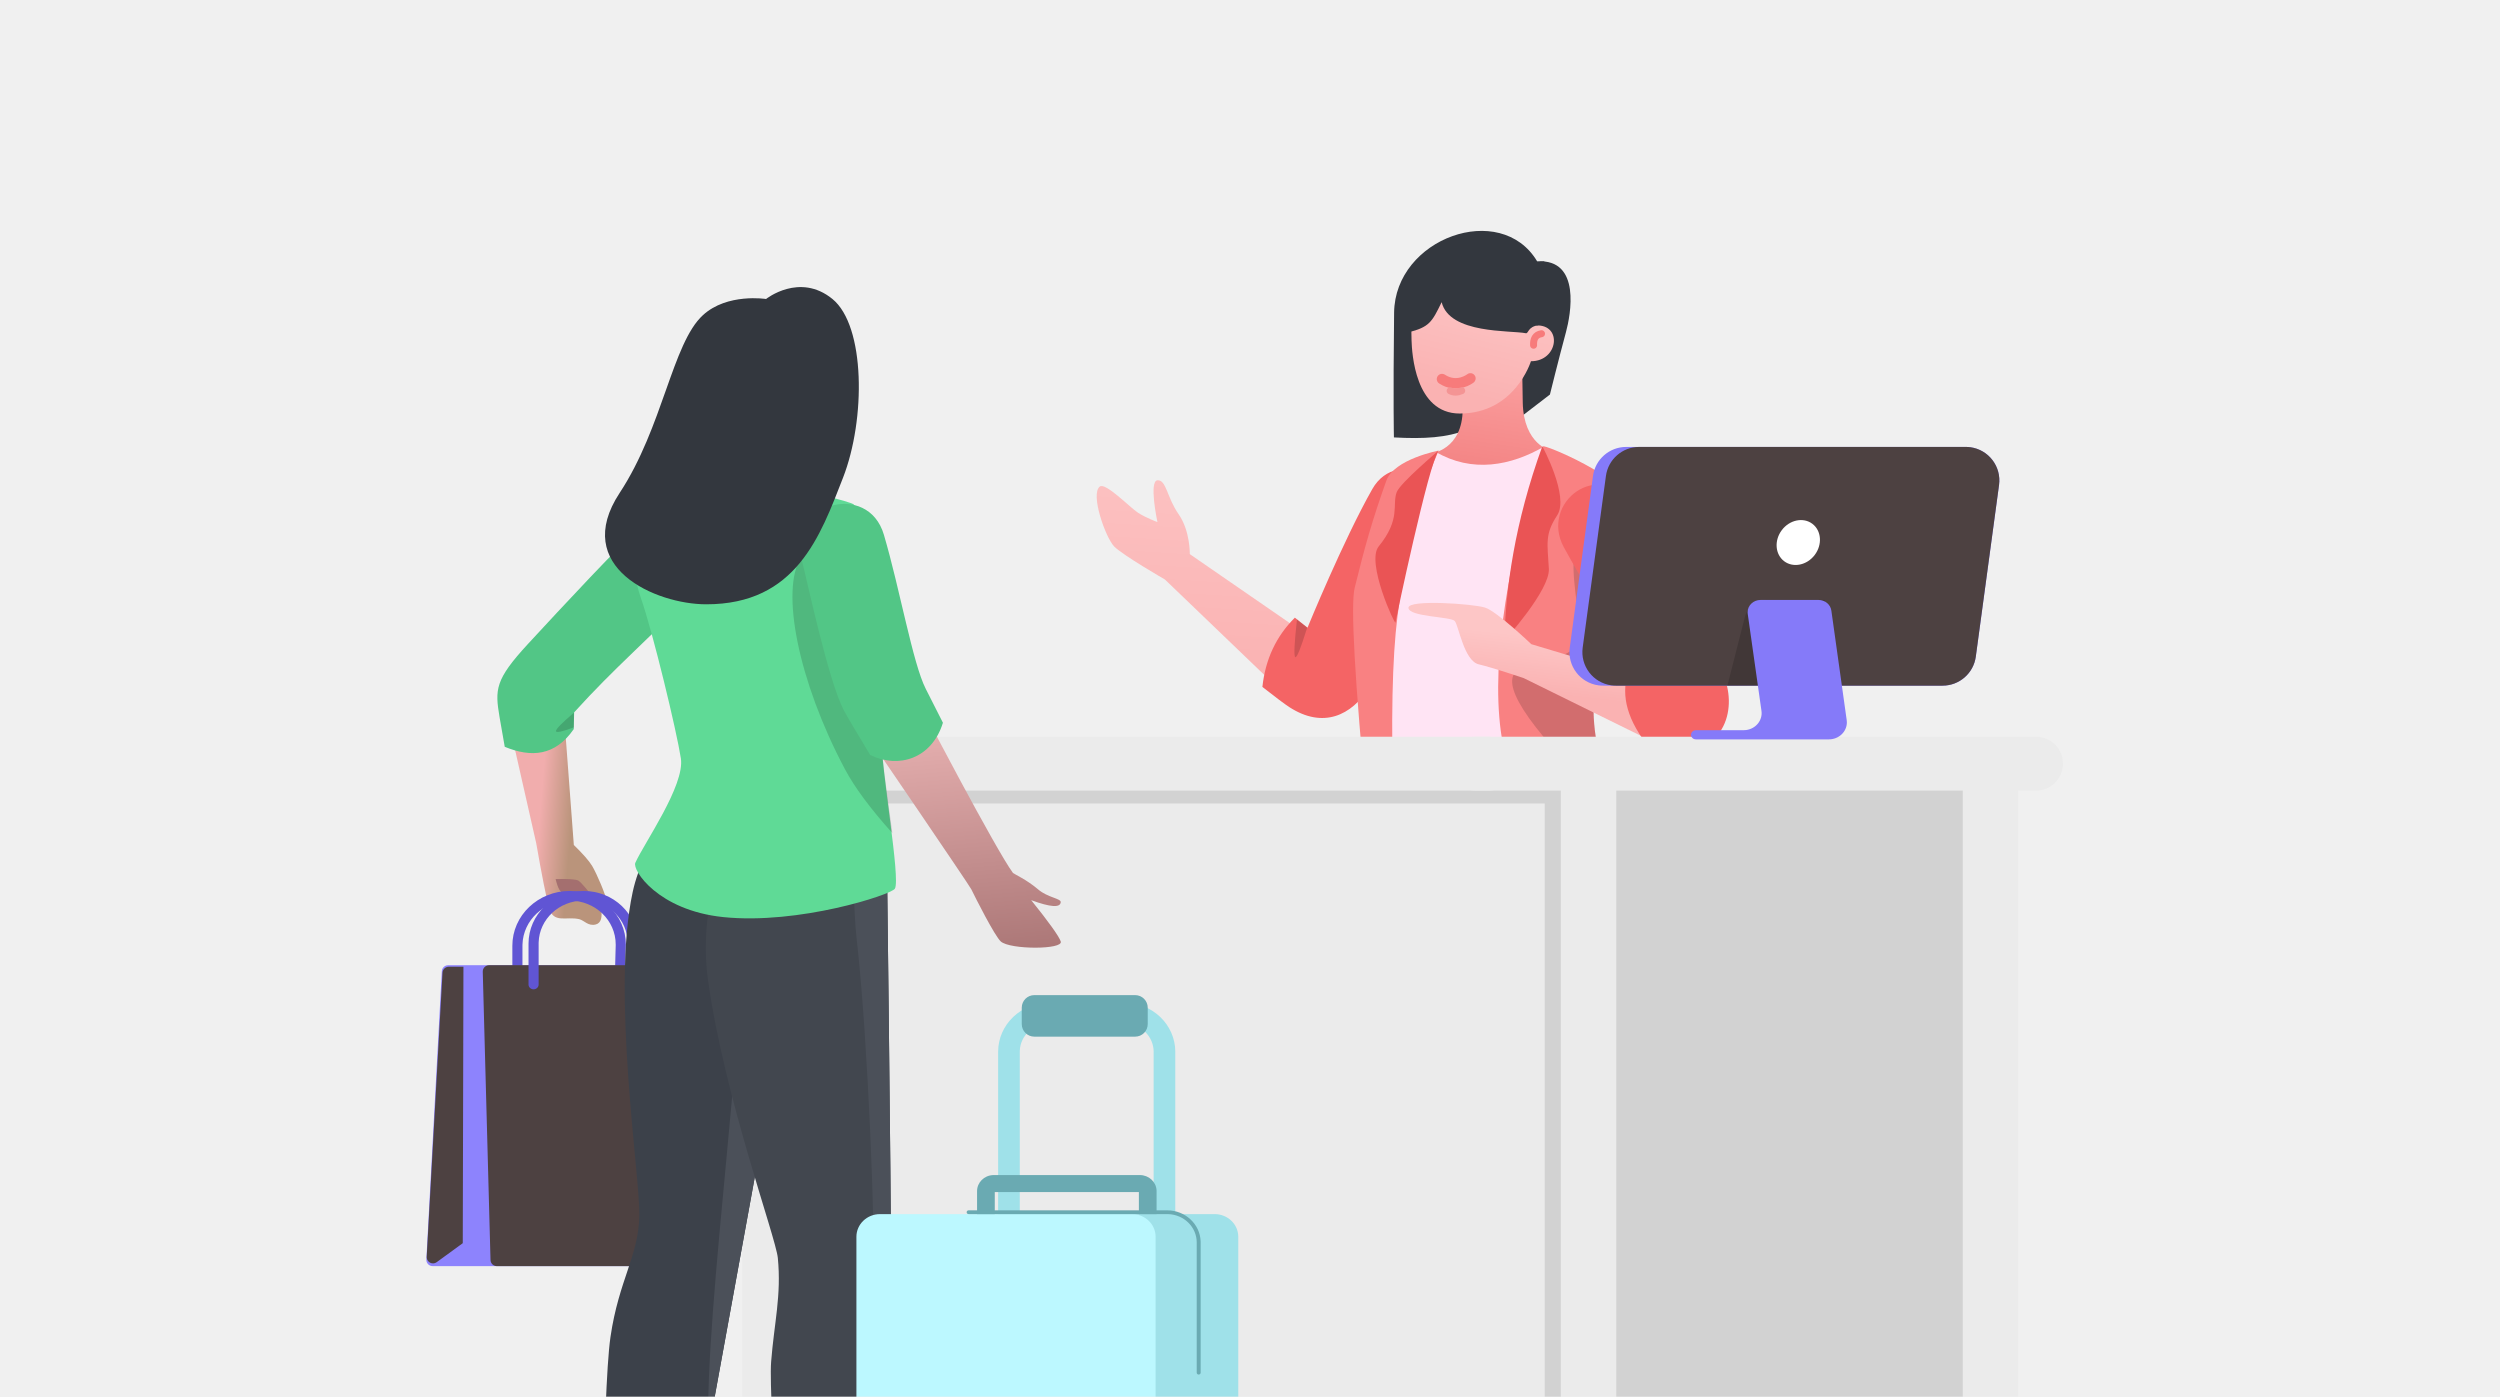
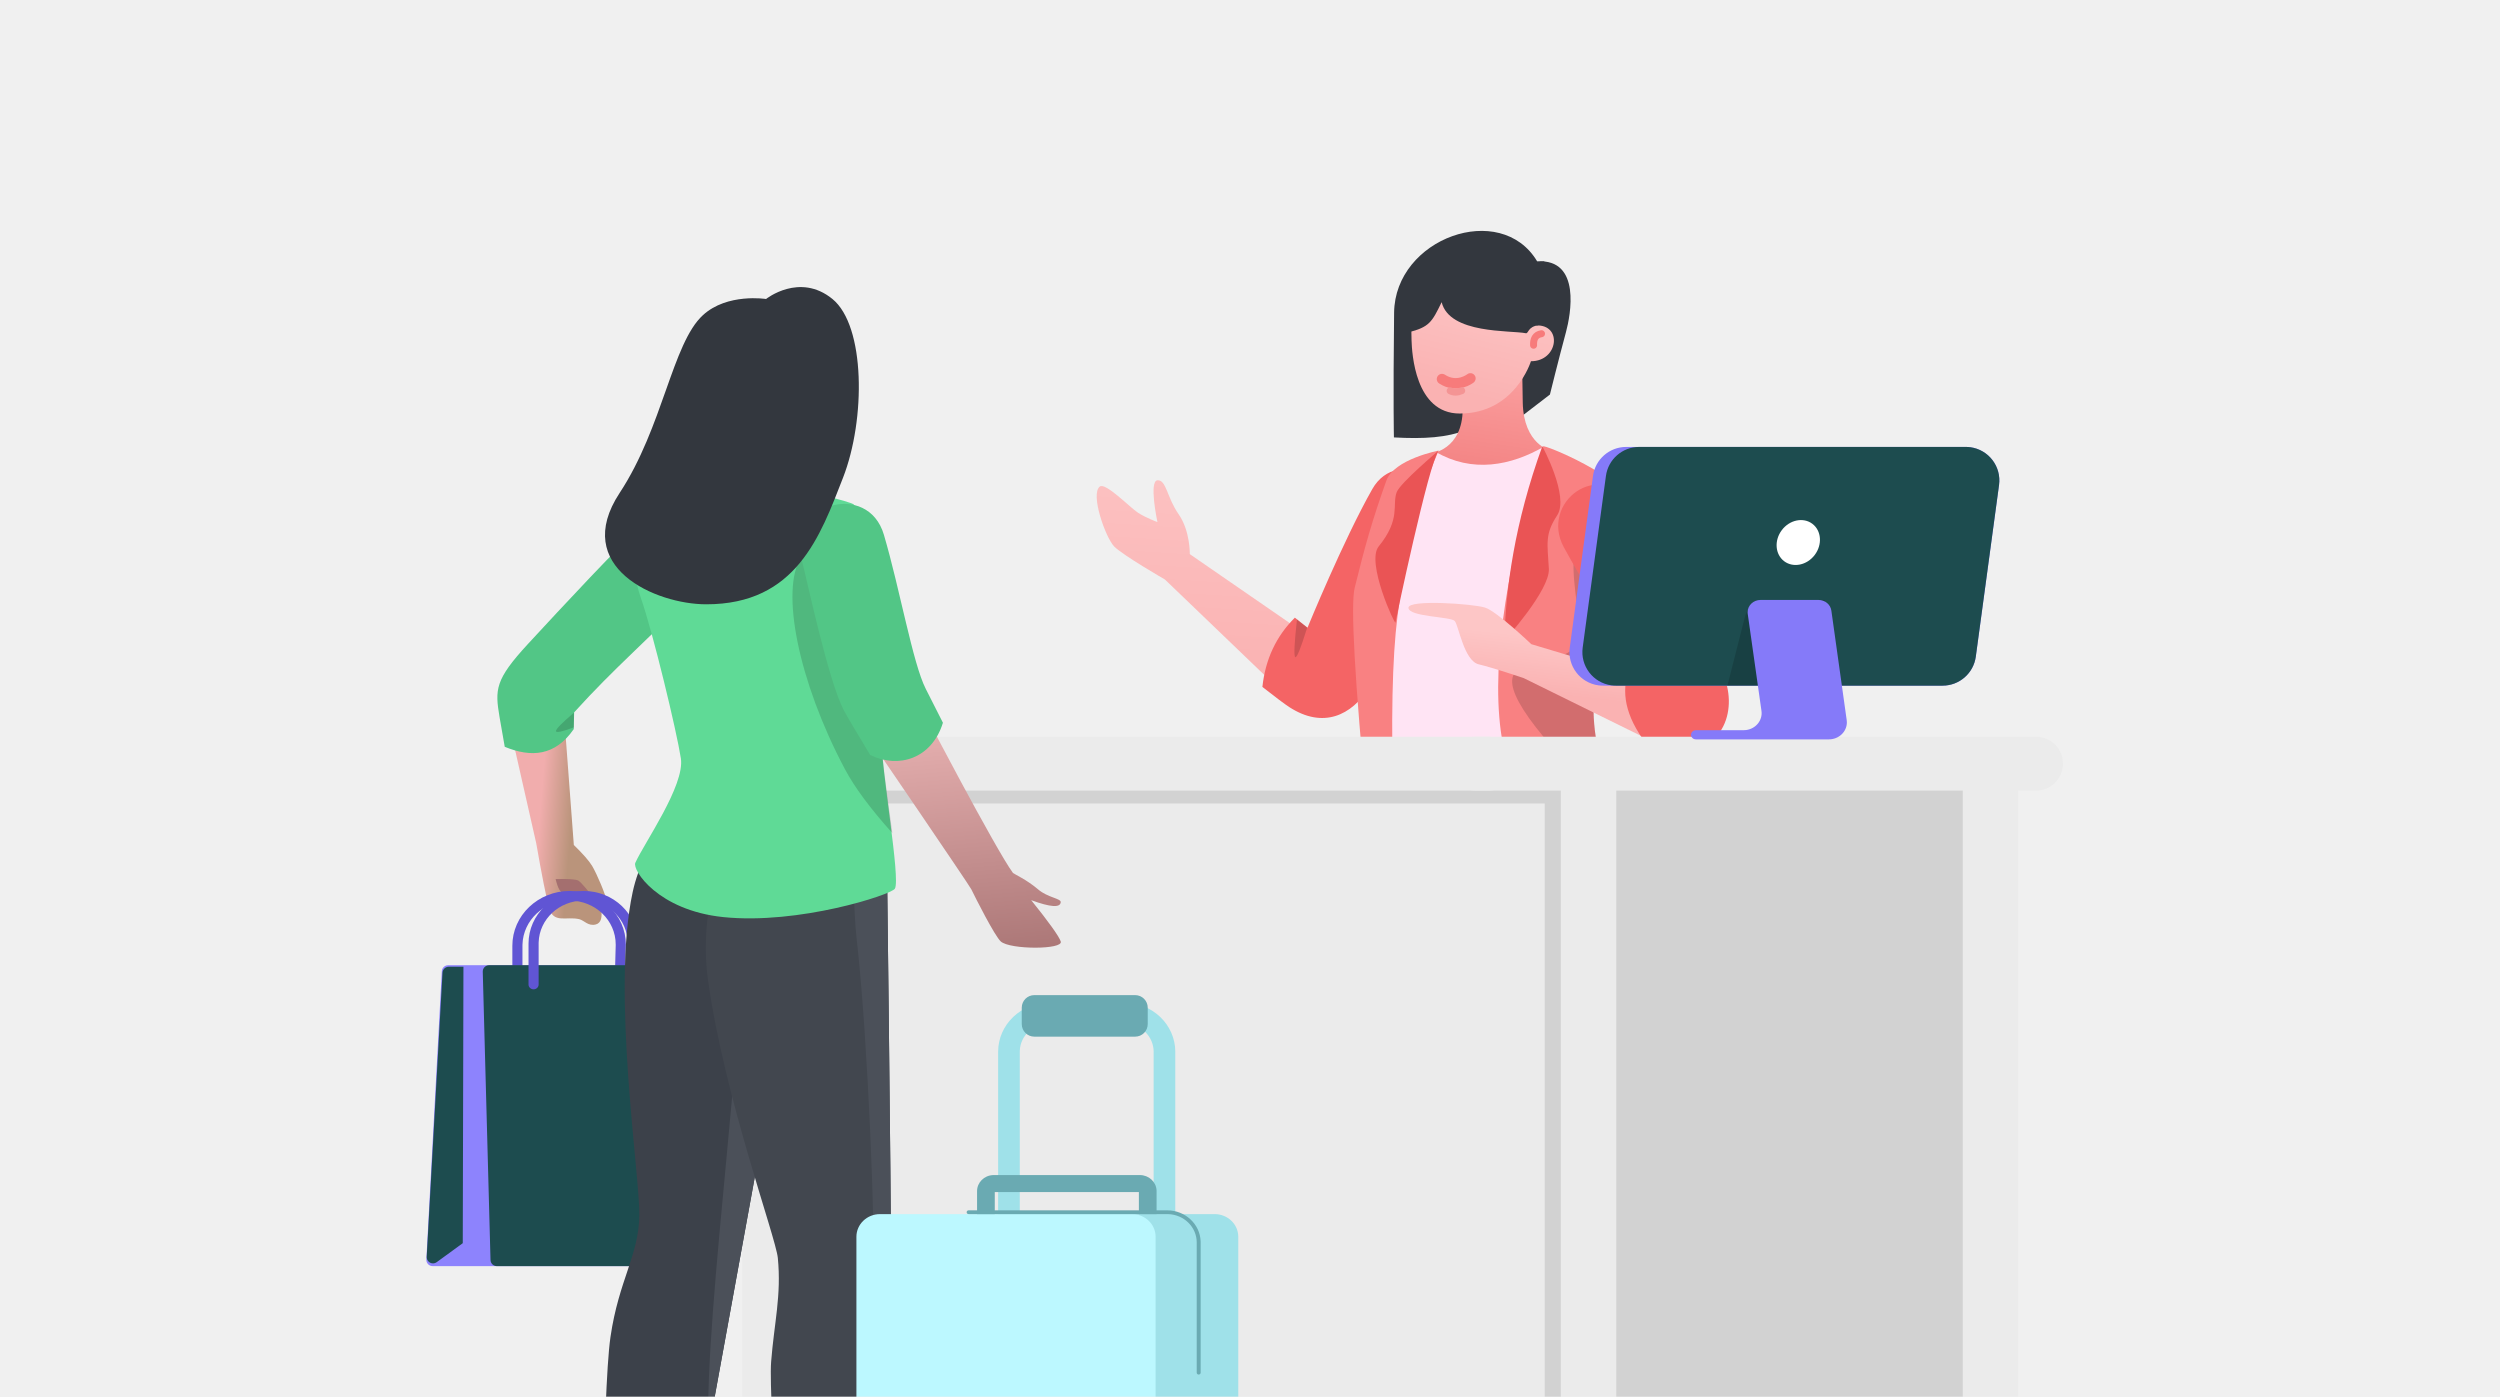
<svg xmlns="http://www.w3.org/2000/svg" xmlns:xlink="http://www.w3.org/1999/xlink" width="358px" height="200px" viewBox="0 0 358 200" version="1.1">
  <defs>
    <path d="M6,0 L352,0 C355.314,-6.08718376e-16 358,2.686 358,6 L358,200 L358,200 L0,200 L0,6 C-4.05812251e-16,2.686 2.686,6.08718376e-16 6,0 Z" id="path-1" />
    <linearGradient x1="100%" y1="28.702%" x2="100%" y2="138.491%" id="linearGradient-3">
      <stop stop-color="#7E1939" offset="0%" />
      <stop stop-color="#E35785" offset="100%" />
    </linearGradient>
    <linearGradient x1="100%" y1="28.702%" x2="100%" y2="96.604%" id="linearGradient-4">
      <stop stop-color="#9C2248" offset="0%" />
      <stop stop-color="#E35785" offset="100%" />
    </linearGradient>
    <linearGradient x1="42.833%" y1="-28.186%" x2="50%" y2="91.05%" id="linearGradient-5">
      <stop stop-color="#FDC6C6" offset="0%" />
      <stop stop-color="#FAB2B2" offset="100%" />
    </linearGradient>
    <linearGradient x1="44.771%" y1="-28.186%" x2="62.919%" y2="121.547%" id="linearGradient-6">
      <stop stop-color="#FFAFAF" offset="0%" />
      <stop stop-color="#F07777" offset="100%" />
    </linearGradient>
    <linearGradient x1="31.713%" y1="-1.016%" x2="55.144%" y2="86.96%" id="linearGradient-7">
      <stop stop-color="#FDC6C6" offset="0%" />
      <stop stop-color="#FAB2B2" offset="100%" />
    </linearGradient>
    <linearGradient x1="42.314%" y1="24.938%" x2="50%" y2="63.158%" id="linearGradient-8">
      <stop stop-color="#FDC6C6" offset="0%" />
      <stop stop-color="#FAB2B2" offset="100%" />
    </linearGradient>
    <linearGradient x1="40.233%" y1="35.954%" x2="59.343%" y2="59.89%" id="linearGradient-9">
      <stop stop-color="#F1ADAD" offset="0%" />
      <stop stop-color="#BA947B" offset="100%" />
    </linearGradient>
    <linearGradient x1="43.599%" y1="-28.186%" x2="50%" y2="111.154%" id="linearGradient-10">
      <stop stop-color="#FDC6C6" offset="0%" />
      <stop stop-color="#A47070" offset="100%" />
    </linearGradient>
    <linearGradient x1="46.493%" y1="-28.186%" x2="50%" y2="111.154%" id="linearGradient-11">
      <stop stop-color="#FDC6C6" offset="0%" />
      <stop stop-color="#A47070" offset="100%" />
    </linearGradient>
  </defs>
  <g id="📝-Pages-New" stroke="none" stroke-width="1" fill="none" fill-rule="evenodd">
    <g id="Knowledge-Base" transform="translate(-288, -445)">
      <g id="Illustration" transform="translate(288, 445)">
        <mask id="mask-2" fill="white">
          <use xlink:href="#path-1" />
        </mask>
        <g id="Mask" />
        <g mask="url(#mask-2)">
          <g transform="translate(61, 32)">
            <g id="Wom2.4" transform="translate(141, 109) scale(-1, 1) translate(-141, -109) translate(95, 0.5)">
              <g id="LLeg" transform="translate(27.06185, 78.22868)">
                <path d="M-6.88594311e-15,4.37589234e-14 C-6.88594311e-15,4.37589234e-14 6.481,59.226 7.01,64.638 C7.539,70.049 6.481,73.968 6.047,79.557 C5.614,85.146 7.701,120.3 7.701,120.3 C10.77,122.06 14.422,122.405 19.065,120.353 C19.065,120.353 23.329,76.56 23.288,66.586 C23.263,60.636 23.912,0.668 23.912,0.668 L-6.88594311e-15,4.37589234e-14 Z" id="Path" fill="url(#linearGradient-3)" />
                <ellipse id="Oval" fill-opacity="0.192" fill="#FFFFFF" transform="translate(19.72723, 67.04502) rotate(3) translate(-19.72723, -67.04502) " cx="19.727" cy="67.045" rx="2.584" ry="4.004" />
                <path d="M10.356,65.124 C10.888,68.87 9.458,75.967 6.066,86.414 L6.023,84.697 C5.975,82.425 5.973,80.654 6.039,79.671 L6.047,79.557 C6.467,74.154 7.469,70.312 7.058,65.174 L6.969,64.224 C6.746,62.034 6.056,55.61 5.19,47.622 L5.665,48.927 C8.293,56.213 9.857,61.612 10.356,65.124 Z" id="Path" fill-opacity="0.192" fill="#FFFFFF" />
              </g>
              <g id="RLeg" transform="translate(6.460736, 75.74981)">
                <path d="M16.46,0 C16.46,0 9.389,5.966 7.532,14.537 C4.438,28.825 5.995,55.214 5.903,61 C5.816,66.787 3.593,70.278 2.401,78.46 C1.209,86.642 2.389,123.207 2.389,123.207 C5.549,124.992 8.977,125.12 12.745,123.1 L34.878,1.908 L16.46,0 Z" id="Path" fill="url(#linearGradient-4)" />
                <ellipse id="Oval" fill-opacity="0.192" fill="#FFFFFF" transform="translate(17.53921, 68.2922) rotate(5) translate(-17.53921, -68.2922) " cx="17.539" cy="68.292" rx="2.906" ry="4.621" />
                <path d="M11.749,5.325 L14.511,5.681 C12.084,10.027 10.858,19.938 10.833,35.414 L10.833,35.905 C10.833,59.305 6.321,67.548 4.505,77.622 L4.451,77.927 C3.364,84.174 2.55,94.185 2.008,107.959 L1.953,104.544 C1.802,94.138 1.799,82.595 2.401,78.46 C3.593,70.278 5.816,66.787 5.903,61 L5.907,60.425 C5.906,53.641 4.53,28.396 7.532,14.537 C8.316,10.917 10.03,7.762 11.749,5.325 Z" id="Path" fill-opacity="0.192" fill="#FFFFFF" />
              </g>
              <g id="LArm" transform="translate(41.03859, 34.68479)">
                <path d="M36.581,12.166 C36.581,12.166 36.514,8.825 38.192,6.436 C39.87,4.046 39.937,1.508 41.207,1.591 C42.477,1.674 41.219,7.574 41.219,7.574 C41.219,7.574 42.83,6.987 43.988,6.245 C45.145,5.503 48.655,1.844 49.475,2.492 C50.866,3.597 48.626,9.828 47.406,11.074 C46.182,12.321 40.142,15.803 40.142,15.803 L22.352,32.886 L19.692,23.817 L36.581,12.166 Z" id="Path" fill="url(#linearGradient-5)" />
                <path d="M0.999,10.658 C3.742,16.721 8.763,27.858 10.833,31.181 C13.427,35.343 17.518,37.176 22.307,34.089 C22.975,33.658 24.268,32.689 26.187,31.183 C25.761,27.228 24.211,23.922 21.539,21.265 C20.329,22.218 19.724,22.695 19.724,22.695 C19.724,22.695 14.578,10.12 10.438,2.835 C6.852,-3.468 -3.175,1.44 0.999,10.658 Z" id="Path" fill="#F46465" />
                <path d="M19.778,22.702 C20.699,25.681 21.268,27.085 21.483,26.912 C21.698,26.74 21.616,24.947 21.236,21.534 L19.778,22.702 Z" id="Path" fill-opacity="0.16" fill="#000000" />
              </g>
              <g id="Head" transform="translate(22.61257, 0)">
                <path d="M7.573,21.808 L7.573,27.173 L3.44,24.001 C3.44,24.001 2.17,18.861 1.137,15.043 C0.489,12.649 -1.09,4.547 5.265,4.927 C10.471,-3.821 25.632,1.593 25.752,12.28 C25.898,25.133 25.779,30.138 25.779,30.138 C17.206,30.607 12.381,29.425 7.573,21.808 Z" id="Path" fill="#33373E" />
                <path d="M3.351,32.023 C3.351,32.023 7.196,31.162 7.329,25.157 C7.462,19.152 7.369,17.102 7.369,17.102 L15.837,16.957 C15.837,16.957 15.93,23.649 15.931,26.07 C15.935,31.956 20.475,32.438 20.475,32.438 C20.475,32.438 19.699,37.295 12.026,37.706 C6.034,38.027 3.351,32.023 3.351,32.023 Z" id="Path" fill="url(#linearGradient-6)" />
                <path d="M5.395,14.104 C1.617,13.964 2.233,19.236 6.157,19.229 C6.157,19.229 8.437,26.718 16.351,26.718 C22.778,26.718 23.196,17.99 23.254,16.248 C23.317,14.392 23.325,8.292 23.325,8.292 L5.248,8.284 L5.395,14.104 Z" id="Path" fill="url(#linearGradient-7)" />
                <path d="M5.102,14.069 C6.668,14.315 6.478,15.303 6.904,15.217 C9.065,14.779 17.816,15.357 18.943,10.77 C20.345,13.636 20.687,14.34 23.774,15.109 L23.774,6.712 L4.249,4.927 C4.249,4.927 4.552,13.982 5.102,14.069 Z" id="Path" fill="#33373E" />
                <path d="M14.961,21.057 C14.961,21.057 16.284,23.087 18.8,22.407" id="Path" stroke="#F77B7B" stroke-width="1.5" stroke-linecap="round" transform="translate(16.88053, 21.80175) rotate(-18) translate(-16.88053, -21.80175) " />
                <path d="M16.066,23.478 C16.661,23.715 17.226,23.714 17.721,23.439" id="Path" stroke="#F49494" stroke-linecap="round" transform="translate(16.89376, 23.54516) rotate(2) translate(-16.89376, -23.54516) " />
                <path d="M5.578,17.034 C5.806,16.219 5.693,15.504 4.842,15.169" id="Path-8" stroke="#F77B7B" stroke-linecap="round" transform="translate(5.261431, 16.10127) rotate(-13) translate(-5.261431, -16.10127) " />
              </g>
              <g id="Body" transform="translate(12.92147, 30.7926)">
                <path d="M13.901,0.616 C18.726,3.433 24.304,4.465 29.496,1.407 C37.97,17.333 40.082,36.336 38.044,57.34 C25.687,62.003 15.302,61.086 6.461,55.756 L13.901,0.616 Z" id="Path" fill="#FFE4F4" />
                <path d="M14.112,0.629 C22.103,25.581 26.895,60.956 1.938,54.802 C15.195,31.535 -2.827,21.063 1.258,9.038 C2.655,4.927 14.008,0.306 14.112,0.629 Z" id="Path" fill="#F98182" />
                <path d="M5.099,10.99 C14.131,12.289 6.685,27.321 9.667,29.585 C12.648,31.85 17.837,32.094 18.396,33.477 C19.521,36.258 14.085,43.277 2.089,54.534 L1.938,54.802 C13.486,34.534 1.3,23.976 0.666,13.642 C2.004,11.641 3.482,10.758 5.099,10.99 Z" id="Path" fill-opacity="0.16" fill="#000000" />
                <path d="M14.22,0.616 C14.22,0.616 10.314,7.804 12.094,10.51 C13.869,13.215 13.492,14.468 13.282,18.161 C13.109,21.236 19.655,28.438 19.655,28.438 C19.463,21.029 18.209,11.626 14.22,0.616 Z" id="Path" fill="#EA5455" />
                <path d="M29.073,1.232 C32.123,8.522 33.589,14.243 34.956,24.944 C35.716,30.886 35.906,39.987 35.526,52.249 L39.294,52.955 C41.09,34.012 41.688,23.321 41.088,20.882 C39.576,14.742 38.552,11.155 36.556,5.543 C35.457,2.462 29.073,1.232 29.073,1.232 Z" id="Path" fill="#F98182" />
                <path d="M29.073,1.232 C29.073,1.232 34.563,5.859 35.069,7.181 C35.76,8.984 34.438,11.016 37.646,14.948 C39.507,17.223 35.266,26.361 35.247,25.845 C35.247,25.703 30.493,3.088 29.073,1.232 Z" id="Path" fill="#EA5455" />
              </g>
              <g id="RArm" transform="translate(0, 36.88954)">
                <path d="M28.712,22.859 C28.712,22.859 33.632,18.163 35.336,17.618 C37.04,17.073 46.373,16.418 46.31,17.65 C46.239,18.969 40.233,18.893 39.677,19.542 C39.122,20.191 38.349,25.243 36.25,25.741 C34.155,26.239 29.811,27.713 29.811,27.713 L10.478,37.235 L12.538,27.714 L28.712,22.859 Z" id="Path" fill="url(#linearGradient-8)" />
                <path d="M13.903,2.975 C8.039,10.865 3.032,22.883 1.11,27.568 C-0.812,32.253 1.127,39.32 9.578,37.933 C10.248,37.823 11.129,37.565 12.221,37.161 C15.328,33.1 15.873,29.614 14.713,26.511 C13.985,26.804 13.62,26.95 13.62,26.95 C13.62,26.95 22.02,12.759 24.071,8.954 C27.497,2.6 19.069,-3.976 13.903,2.975 Z" id="Path" fill="#F46465" />
                <path d="M13.62,26.95 C10.776,28.275 9.533,28.646 9.89,28.063 C10.248,27.48 12.033,26.19 15.245,24.192 L13.62,26.95 Z" id="Path" fill-opacity="0.16" fill="#000000" />
              </g>
            </g>
            <g id="Group-25" transform="translate(37, 73.5)">
              <polygon id="Rectangle" fill="#EBEBEB" points="179.554 2.572 191.016 2.572 191.016 146.657 179.554 146.657" />
              <polygon id="Rectangle" fill="#D2D2D2" points="115.333 2.572 183.071 2.572 183.071 146.657 115.333 146.657" />
              <polygon id="Rectangle" fill="#EBEBEB" points="121.988 2.572 133.451 2.572 133.451 146.657 121.988 146.657" />
              <polygon id="Rectangle" fill="#D2D2D2" points="122.924 2.572 125.505 2.572 125.505 146.657 122.924 146.657" />
              <polygon id="Rectangle" fill="#EBEBEB" points="111.74 2.572 123.203 2.572 123.203 146.657 111.74 146.657" />
              <polygon id="Rectangle" fill="#EBEBEB" points="8.3 2.572 115.258 2.572 115.258 146.657 8.3 146.657" />
              <polygon id="Rectangle" fill="#D2D2D2" points="8.224 1.837 125.303 1.837 125.303 9.555 8.224 9.555" />
              <path d="M3.859,0 L115.118,0 C117.25,4.47172551e-15 118.977,1.728 118.977,3.859 C118.977,5.99 117.25,7.718 115.118,7.718 L3.859,7.718 C1.728,7.718 2.60988004e-16,5.99 0,3.859 C-2.60988004e-16,1.728 1.728,3.91482006e-16 3.859,0 Z" id="Rectangle" fill="#EBEBEB" />
              <path d="M113.296,0 L193.559,0 C195.69,-1.58910568e-14 197.418,1.728 197.418,3.859 C197.418,5.99 195.69,7.718 193.559,7.718 L113.296,7.718 C111.165,7.718 109.438,5.99 109.438,3.859 C109.438,1.728 111.165,3.91482006e-16 113.296,0 Z" id="Rectangle" fill="#EBEBEB" />
            </g>
            <g id="Desktop1" transform="translate(194.5, 53) scale(-1, 1) translate(-194.5, -53) translate(163, 32)">
              <path d="M5.494,-5.53605471e-14 L54.126,-5.53605471e-14 C56.528,-5.66899778e-14 58.56,1.776 58.883,4.156 L62.211,28.74 C62.567,31.367 60.726,33.785 58.099,34.141 C57.885,34.17 57.67,34.184 57.455,34.184 L8.822,34.184 C6.42,34.184 4.388,32.409 4.066,30.028 L0.737,5.444 C0.381,2.817 2.223,0.399 4.85,0.043 C5.063,0.015 5.278,-5.70973333e-14 5.494,-5.53605471e-14 Z" id="Rectangle" fill="#857AF9" />
-               <path d="M5.494,-5.53605471e-14 L52.275,-5.53605471e-14 C54.677,-6.00687253e-14 56.709,1.776 57.031,4.156 L60.36,28.74 C60.716,31.367 58.874,33.785 56.247,34.141 C56.034,34.17 55.819,34.184 55.603,34.184 L8.822,34.184 C6.42,34.184 4.388,32.409 4.066,30.028 L0.737,5.444 C0.381,2.817 2.223,0.399 4.85,0.043 C5.063,0.015 5.278,-5.70973333e-14 5.494,-5.53605471e-14 Z" id="Rectangle" fill="#4D4141" />
+               <path d="M5.494,-5.53605471e-14 L52.275,-5.53605471e-14 C54.677,-6.00687253e-14 56.709,1.776 57.031,4.156 L60.36,28.74 C60.716,31.367 58.874,33.785 56.247,34.141 C56.034,34.17 55.819,34.184 55.603,34.184 L8.822,34.184 C6.42,34.184 4.388,32.409 4.066,30.028 L0.737,5.444 C0.381,2.817 2.223,0.399 4.85,0.043 C5.063,0.015 5.278,-5.70973333e-14 5.494,-5.53605471e-14 Z" id="Rectangle" fill="#1D4C4F" />
              <path d="M25.714,21.913 L34.026,21.913 C35.49,21.913 36.767,22.906 37.127,24.324 L39.635,34.184 L39.635,34.184 L25.714,34.087 L25.714,21.913 Z" id="Rectangle" fill-opacity="0.16" fill="#000000" />
              <ellipse id="Oval" fill="#FFFFFF" transform="translate(29.4862, 13.68903) rotate(-37) translate(-29.4862, -13.68903) " cx="29.486" cy="13.689" rx="2.952" ry="3.355" />
              <path d="M34.89,21.913 C35.913,21.913 36.742,22.698 36.742,23.666 C36.742,23.736 36.737,23.806 36.729,23.875 L34.757,37.805 C34.568,39.138 35.557,40.363 36.964,40.542 C37.077,40.556 37.191,40.563 37.306,40.563 L44.151,40.563 C44.535,40.563 44.846,40.858 44.846,41.221 C44.846,41.584 44.535,41.878 44.151,41.878 L25.101,41.878 C23.681,41.878 22.529,40.788 22.529,39.443 C22.529,39.336 22.537,39.229 22.552,39.123 L24.747,23.457 C24.859,22.576 25.648,21.913 26.585,21.913 L34.89,21.913 Z" id="Path" fill="#857AF9" />
            </g>
            <g id="Wom4.7" transform="translate(46, 114.5) scale(-1, 1) translate(-46, -114.5) translate(0, 8.5)">
              <g id="RArm" transform="translate(50.82518, 32.53227)">
                <g id="Group-10" transform="translate(21.76113, 42.48585) scale(-1, 1) rotate(-15) translate(-21.76113, -42.48585) translate(16.26113, 24.48585)">
                  <path d="M5.778,23.755 C6.712,25.319 7.297,26.507 7.533,27.316 C7.888,28.53 8.388,32.052 8.222,32.729 C8.111,33.181 7.776,33.387 7.218,33.348 C7.098,34.823 6.652,35.56 5.878,35.56 C4.75,35.56 4.41,34.559 3.788,34.22 C2.099,33.303 0.022,33.923 0.022,31.515 C0.022,29.909 0.229,26.77 0.643,22.097 L1.484,0.553 L10.008,1.369 L5.778,23.755 Z" id="Path-17" fill="url(#linearGradient-9)" />
                  <path d="M7.218,33.348 C6.089,30.618 5.376,29.114 5.077,28.838 C4.779,28.561 3.753,28.214 1.999,27.796 C1.954,29.191 2.176,29.95 2.664,30.075 C3.056,30.175 4.957,31.289 5.932,31.953 C6.263,32.178 6.692,32.643 7.218,33.348 Z" id="Path-18" fill="#A46F6F" />
                </g>
                <path d="M10.101,2.065 C2.983,-4.102 -3.95,4.865 2.662,11.653 C10.052,19.242 13.981,22.39 19.957,28.978 C19.957,28.978 19.976,29.779 20.015,31.379 C22.683,35.242 26.105,35.471 29.896,33.91 C30.27,31.801 30.515,30.398 30.632,29.701 C31.305,25.691 31.326,24.331 26.53,19.137 C21.734,13.944 13.191,4.742 10.101,2.065 Z" id="Path" fill="#52C686" />
                <path d="M19.994,29.03 C21.706,30.489 22.562,31.362 22.562,31.651 C22.562,31.94 21.706,31.764 19.994,31.123 L19.994,29.03 Z" id="Path-24" fill-opacity="0.16" fill="#000000" />
              </g>
              <g id="Group-72" transform="translate(70.5, 114.0481) scale(-1, 1) translate(-70.5, -114.0481) translate(49, 86.54812)">
                <path d="M3.169,11.171 L35.578,11.171 C36.075,11.171 36.478,11.574 36.478,12.071 L36.478,53.361 C36.478,53.858 36.075,54.261 35.578,54.261 L0.95,54.261 C0.453,54.261 0.05,53.858 0.05,53.361 C0.05,53.345 0.05,53.329 0.051,53.313 L2.27,12.023 C2.296,11.546 2.691,11.171 3.169,11.171 Z" id="Rectangle" fill="#8D83FD" />
                <path d="M20.589,0.537 C25.023,0.537 28.618,3.967 28.618,8.198 L28.617,8.296 L28.495,12.847 C28.484,13.228 28.152,13.529 27.752,13.519 C27.379,13.51 27.08,13.233 27.05,12.886 L27.048,12.811 L27.168,8.36 C27.17,8.306 27.17,8.252 27.17,8.198 C27.17,4.73 24.224,1.918 20.589,1.918 C16.91,1.918 13.916,4.717 13.819,8.205 L13.816,8.38 L13.816,12.829 C13.816,13.21 13.492,13.519 13.092,13.519 C12.719,13.519 12.412,13.25 12.373,12.904 L12.369,12.829 L12.369,8.38 C12.369,4.048 16.049,0.537 20.589,0.537 Z" id="Path" fill="#6055D4" />
-                 <path d="M9.031,11.171 L39.1,11.171 C39.578,11.171 39.973,11.546 39.998,12.023 L42.218,53.313 C42.244,53.809 41.864,54.233 41.367,54.26 C41.351,54.261 41.335,54.261 41.319,54.261 L10.14,54.261 C9.653,54.261 9.254,53.873 9.241,53.386 L8.131,12.096 C8.118,11.599 8.51,11.185 9.007,11.172 C9.015,11.172 9.023,11.171 9.031,11.171 Z" id="Rectangle" fill="#4D4141" />
+                 <path d="M9.031,11.171 L39.1,11.171 C39.578,11.171 39.973,11.546 39.998,12.023 L42.218,53.313 C42.244,53.809 41.864,54.233 41.367,54.26 C41.351,54.261 41.335,54.261 41.319,54.261 L10.14,54.261 C9.653,54.261 9.254,53.873 9.241,53.386 L8.131,12.096 C8.118,11.599 8.51,11.185 9.007,11.172 C9.015,11.172 9.023,11.171 9.031,11.171 Z" id="Rectangle" fill="#1D4C4F" />
                <path d="M22.583,0.537 C26.853,0.537 30.314,3.84 30.314,7.913 L30.312,8.087 L30.167,13.95 C30.158,14.331 29.826,14.633 29.427,14.624 C29.054,14.616 28.753,14.339 28.723,13.993 L28.72,13.917 L28.865,8.055 C28.866,8.008 28.867,7.961 28.867,7.913 C28.867,4.602 26.054,1.918 22.583,1.918 C19.081,1.918 16.23,4.581 16.135,7.901 L16.132,8.073 L16.132,13.934 C16.132,14.315 15.808,14.624 15.408,14.624 C15.035,14.624 14.728,14.355 14.689,14.009 L14.685,13.934 L14.685,8.073 C14.685,3.911 18.221,0.537 22.583,0.537 Z" id="Path" fill="#6055D4" />
-                 <path d="M5.365,11.388 L5.268,50.976 L1.534,53.696 C1.132,53.989 0.569,53.901 0.277,53.499 C0.154,53.331 0.094,53.126 0.105,52.919 L2.366,12.239 C2.393,11.762 2.787,11.388 3.265,11.388 L5.365,11.388 L5.365,11.388 Z" id="Path-98" fill="#4D4141" />
+                 <path d="M5.365,11.388 L5.268,50.976 L1.534,53.696 C1.132,53.989 0.569,53.901 0.277,53.499 C0.154,53.331 0.094,53.126 0.105,52.919 L2.366,12.239 C2.393,11.762 2.787,11.388 3.265,11.388 L5.365,11.388 L5.365,11.388 Z" id="Path-98" fill="#1D4C4F" />
              </g>
              <g id="RLeg" transform="translate(35.16814, 72.74425)">
                <path d="M0,1.902 L18.341,0 L18.61,0.239 C19.917,1.427 25.598,6.946 27.23,14.489 C30.312,28.73 26.188,55.031 26.279,60.799 C26.366,66.566 29.222,70.046 30.41,78.201 C31.597,86.355 31.709,122.799 31.709,122.799 C28.561,124.579 25.792,124.706 22.039,122.693 L0,1.902 Z" id="Path" fill="#3C414A" />
                <path d="M16.383,91.69 L1.82852956e-14,1.902 L10.197,0.844 C10.652,32.037 16.993,74.2 16.383,91.69 Z" id="Path" fill="#4B5059" />
              </g>
              <g id="LLEg" transform="translate(16.30481, 75.21494)">
                <path d="M9.766,0.666 L30.36,0 L30.514,0.272 C31.514,2.08 36.989,12.668 35.299,24.703 C32.925,41.595 25.605,61.399 25.31,64.424 C24.783,69.818 25.837,73.723 26.269,79.294 C26.7,84.865 23.978,119.903 23.978,119.903 C20.922,121.656 17.286,122.001 12.662,119.956 C10.309,88.228 9.121,69.853 9.101,64.832 C9.07,57.301 9.766,0.666 9.766,0.666 Z" id="Path" fill="#42474F" />
                <path d="M14.003,18.937 L13.865,20.189 C12.444,33.386 11.243,61.414 11.75,65.736 L11.821,66.284 C12.388,71.053 12.237,83.023 11.367,102.196 L10.595,91.191 C9.661,77.563 9.165,68.951 9.106,65.352 L9.101,64.832 C9.07,57.301 9.766,0.666 9.766,0.666 L14.109,0.526 C14.573,7.767 14.538,13.904 14.003,18.937 Z" id="Path" fill="#4B5059" />
              </g>
              <g id="Body" transform="translate(23.25663, 29.18373)">
                <path d="M31.41,2.554 C34.116,6.345 38.624,19.214 38.88,22.109 C39.168,25.448 35.416,30.768 35.354,35.602 C35.299,40.437 38.153,56.222 37.295,57.582 C36.757,58.443 23.533,62.762 12.722,61.644 C3.387,60.678 -0.333,54.909 0.129,53.872 C1.392,51.04 7.25,42.775 6.653,38.917 C6.063,35.059 2.637,20.818 0.936,15.972 C-0.758,11.125 -0.193,6.036 2.969,3.951 C4.534,2.919 8.709,-0.013 16.145,4.42175139e-05 C23.58,0.014 31.201,2.26 31.41,2.554 Z" id="Path" fill="#5FDA96" transform="translate(19.44791, 30.91374) scale(-1, 1) translate(-19.44791, -30.91374) " />
                <path d="M3.265,11.516 L3.951,11.221 C10.141,8.607 13.834,8.234 15.028,10.101 C18.024,14.785 15.441,27.864 8.752,40.456 C7.365,43.068 5.101,46.121 1.96,49.615 L2.177,47.972 C2.794,43.383 3.571,38.147 3.542,35.602 C3.48,30.768 -0.272,25.448 0.016,22.109 C0.156,20.525 1.57,15.953 3.265,11.516 Z" id="Path" fill-opacity="0.16" fill="#000000" />
              </g>
              <g id="Head" transform="translate(32.72671, 8.205586)" fill="url(#linearGradient-10)">
                <path d="M1.84,5.121 C-0.694,5.386 -0.514,9.636 2.571,9.858 C3.201,13.956 5.45,15.908 8.191,16.134 L8.039,22.332 L20.165,22.325 C20.165,22.325 16.75,17.947 16.92,11.953 C17.091,5.958 16.806,0.328 16.806,0.328 L1.1,0.597 L1.84,5.121 Z" id="Path" />
              </g>
              <g id="LArm" transform="translate(0, 31.66065)">
                <path d="M26.786,32.07 C26.786,32.07 15.174,54.537 14.942,55.215 C14.49,56.535 12.43,62.256 11.662,63.14 C10.494,64.482 2.883,65.412 3.142,64.186 C3.307,63.402 4.467,61.273 6.621,57.798 C4.009,59.142 2.621,59.411 2.457,58.604 C2.347,58.066 4.227,57.736 5.46,56.379 C6.858,54.841 8.678,53.721 8.735,53.619 C10.817,49.888 18.762,28.736 18.762,28.736 L26.786,32.07 Z" id="Path" fill="url(#linearGradient-11)" transform="translate(14.61906, 46.74696) rotate(7) translate(-14.61906, -46.74696) " />
                <path d="M26.423,4.427 C24.124,12.255 22.288,22.818 20.443,26.461 C20.141,27.057 19.318,28.683 17.973,31.338 C19.551,36.446 24.287,37.979 28.395,35.946 C30.474,32.504 31.728,30.377 32.156,29.565 C34.41,25.291 37.426,10.913 38.284,7.624 C40.251,0.086 28.723,-3.4 26.423,4.427 Z" id="Path" fill="#52C686" />
              </g>
              <path d="M32.114,30.084 C38.319,20.658 39.641,8.656 44.041,4.627 C47.533,1.43 53.077,2.317 53.077,2.317 C53.077,2.317 57.878,-1.525 62.586,2.317 C67.294,6.159 67.37,19.52 64.096,27.918 C60.823,36.316 57.387,46.036 44.509,46.036 C37.293,46.036 25.105,40.73 32.114,30.084 Z" id="Path" fill="#33373E" transform="translate(48.18928, 23.32264) scale(-1, 1) translate(-48.18928, -23.32264) " />
            </g>
            <g id="Group-113" transform="translate(56, 110.5)">
              <path d="M43.972,1.081 C48.02,1.081 51.301,4.228 51.301,8.11 L51.301,62.179 L25.933,62.179 L25.933,8.11 C25.933,4.228 29.214,1.081 33.261,1.081 L43.972,1.081 Z M43.972,4.055 L33.261,4.055 C30.972,4.055 29.108,5.8 29.035,7.979 L29.033,8.11 L29.033,59.205 L48.201,59.205 L48.201,8.11 C48.201,5.915 46.381,4.127 44.109,4.057 L43.972,4.055 Z" id="Rectangle" fill="#9FE1E9" />
              <path d="M31.115,0 L45.555,0 C46.549,-4.04660118e-16 47.355,0.806 47.355,1.8 L47.355,4.148 C47.355,5.142 46.549,5.948 45.555,5.948 L31.115,5.948 C30.121,5.948 29.315,5.142 29.315,4.148 L29.315,1.8 C29.315,0.806 30.121,-3.94290921e-17 31.115,0 Z" id="Rectangle" fill="#6AAAB2" />
              <path d="M46.227,25.769 C47.512,25.769 48.56,26.739 48.621,27.956 L48.623,28.067 L48.623,33.678 L46.087,33.678 L46.087,28.202 L25.452,28.202 L25.452,33.252 L22.915,33.252 L22.915,28.067 C22.915,26.836 23.925,25.83 25.195,25.772 L25.311,25.769 L46.227,25.769 Z" id="Path" fill="#6AAAB2" />
              <path d="M26.496,31.36 L56.939,31.36 C58.807,31.36 60.321,32.812 60.321,34.604 L60.321,103.812 C60.321,105.603 58.807,107.056 56.939,107.056 L26.496,107.056 C24.628,107.056 23.114,105.603 23.114,103.812 L23.114,34.604 C23.114,32.812 24.628,31.36 26.496,31.36 Z" id="Rectangle" fill="#9FE1E9" />
              <path d="M9.02,31.36 L45.1,31.36 C46.968,31.36 48.483,32.812 48.483,34.604 L48.483,103.812 C48.483,105.603 46.968,107.056 45.1,107.056 L9.02,107.056 C7.152,107.056 5.638,105.603 5.638,103.812 L5.638,34.604 C5.638,32.812 7.152,31.36 9.02,31.36 Z" id="Rectangle" fill="#BCF8FF" />
              <path d="M50.142,30.819 C52.74,30.819 54.856,32.803 54.932,35.277 L54.934,35.415 L54.934,54.069 C54.934,54.218 54.808,54.339 54.652,54.339 C54.514,54.339 54.398,54.243 54.375,54.117 L54.37,54.069 L54.37,35.415 C54.37,33.219 52.551,31.431 50.279,31.362 L50.142,31.36 L21.704,31.36 C21.549,31.36 21.422,31.239 21.422,31.089 C21.422,30.957 21.522,30.846 21.654,30.823 L21.704,30.819 L50.142,30.819 Z" id="Path-216" fill="#6AAAB2" />
            </g>
          </g>
        </g>
      </g>
    </g>
  </g>
</svg>
